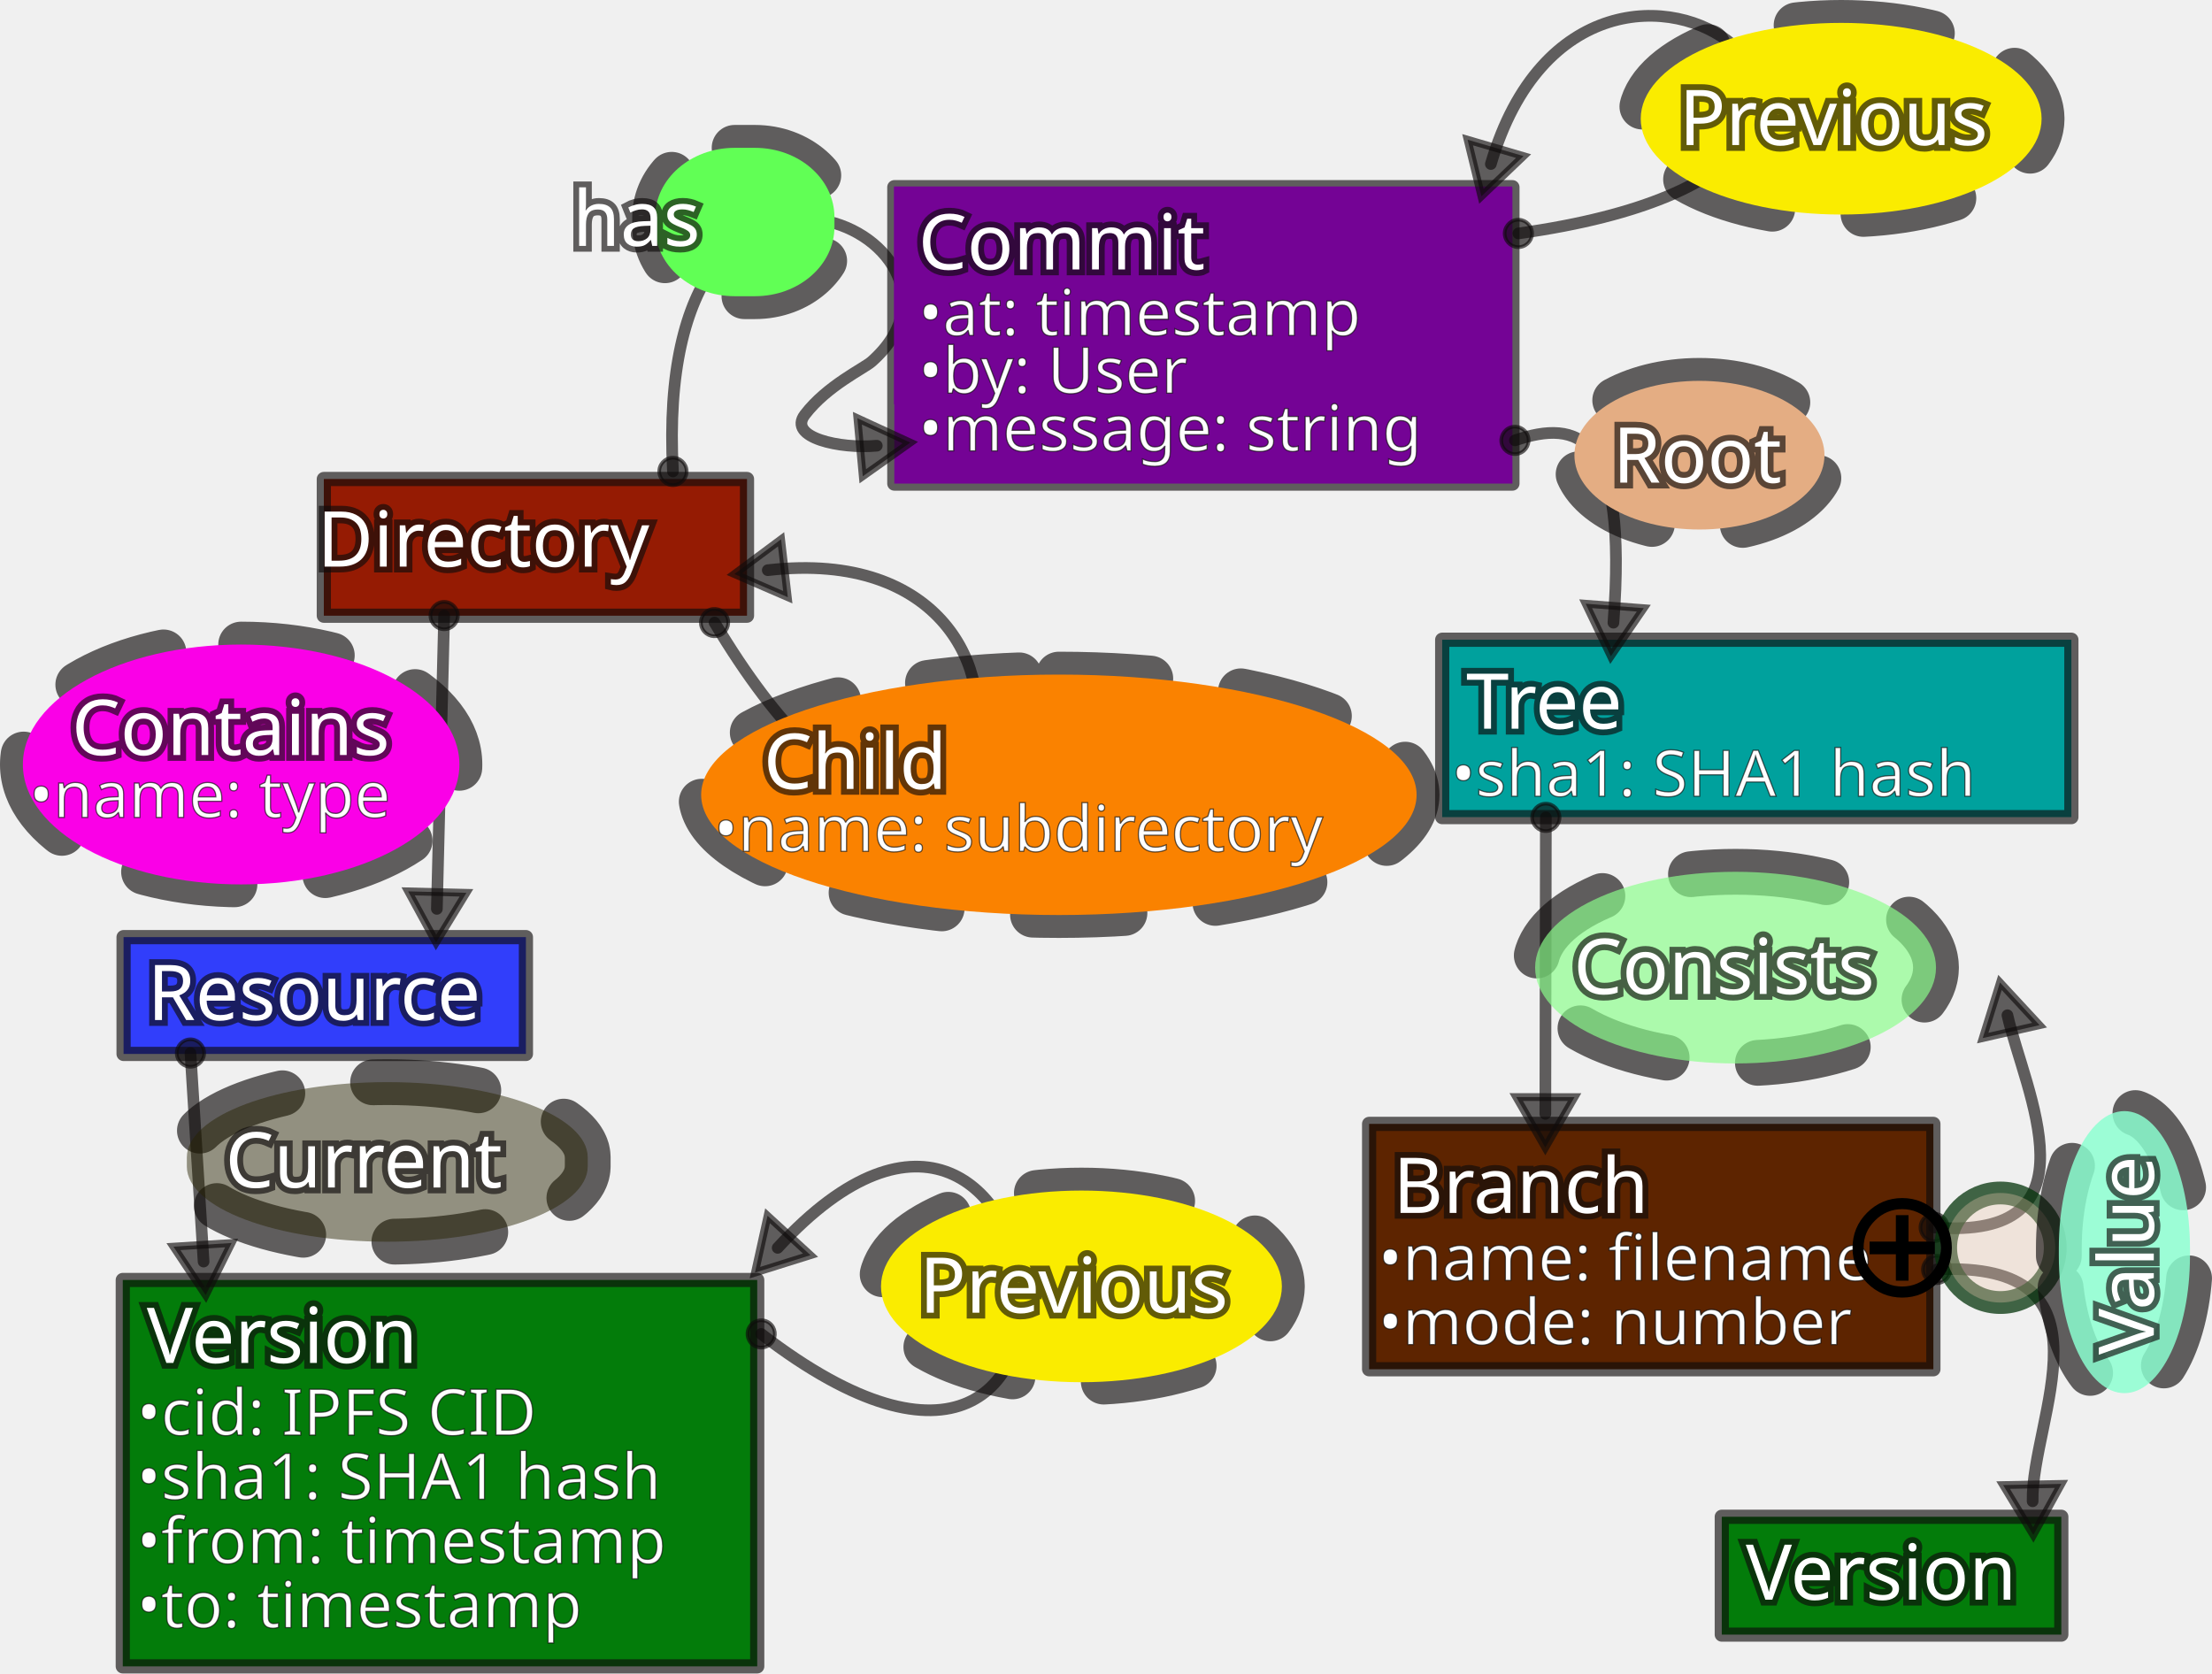
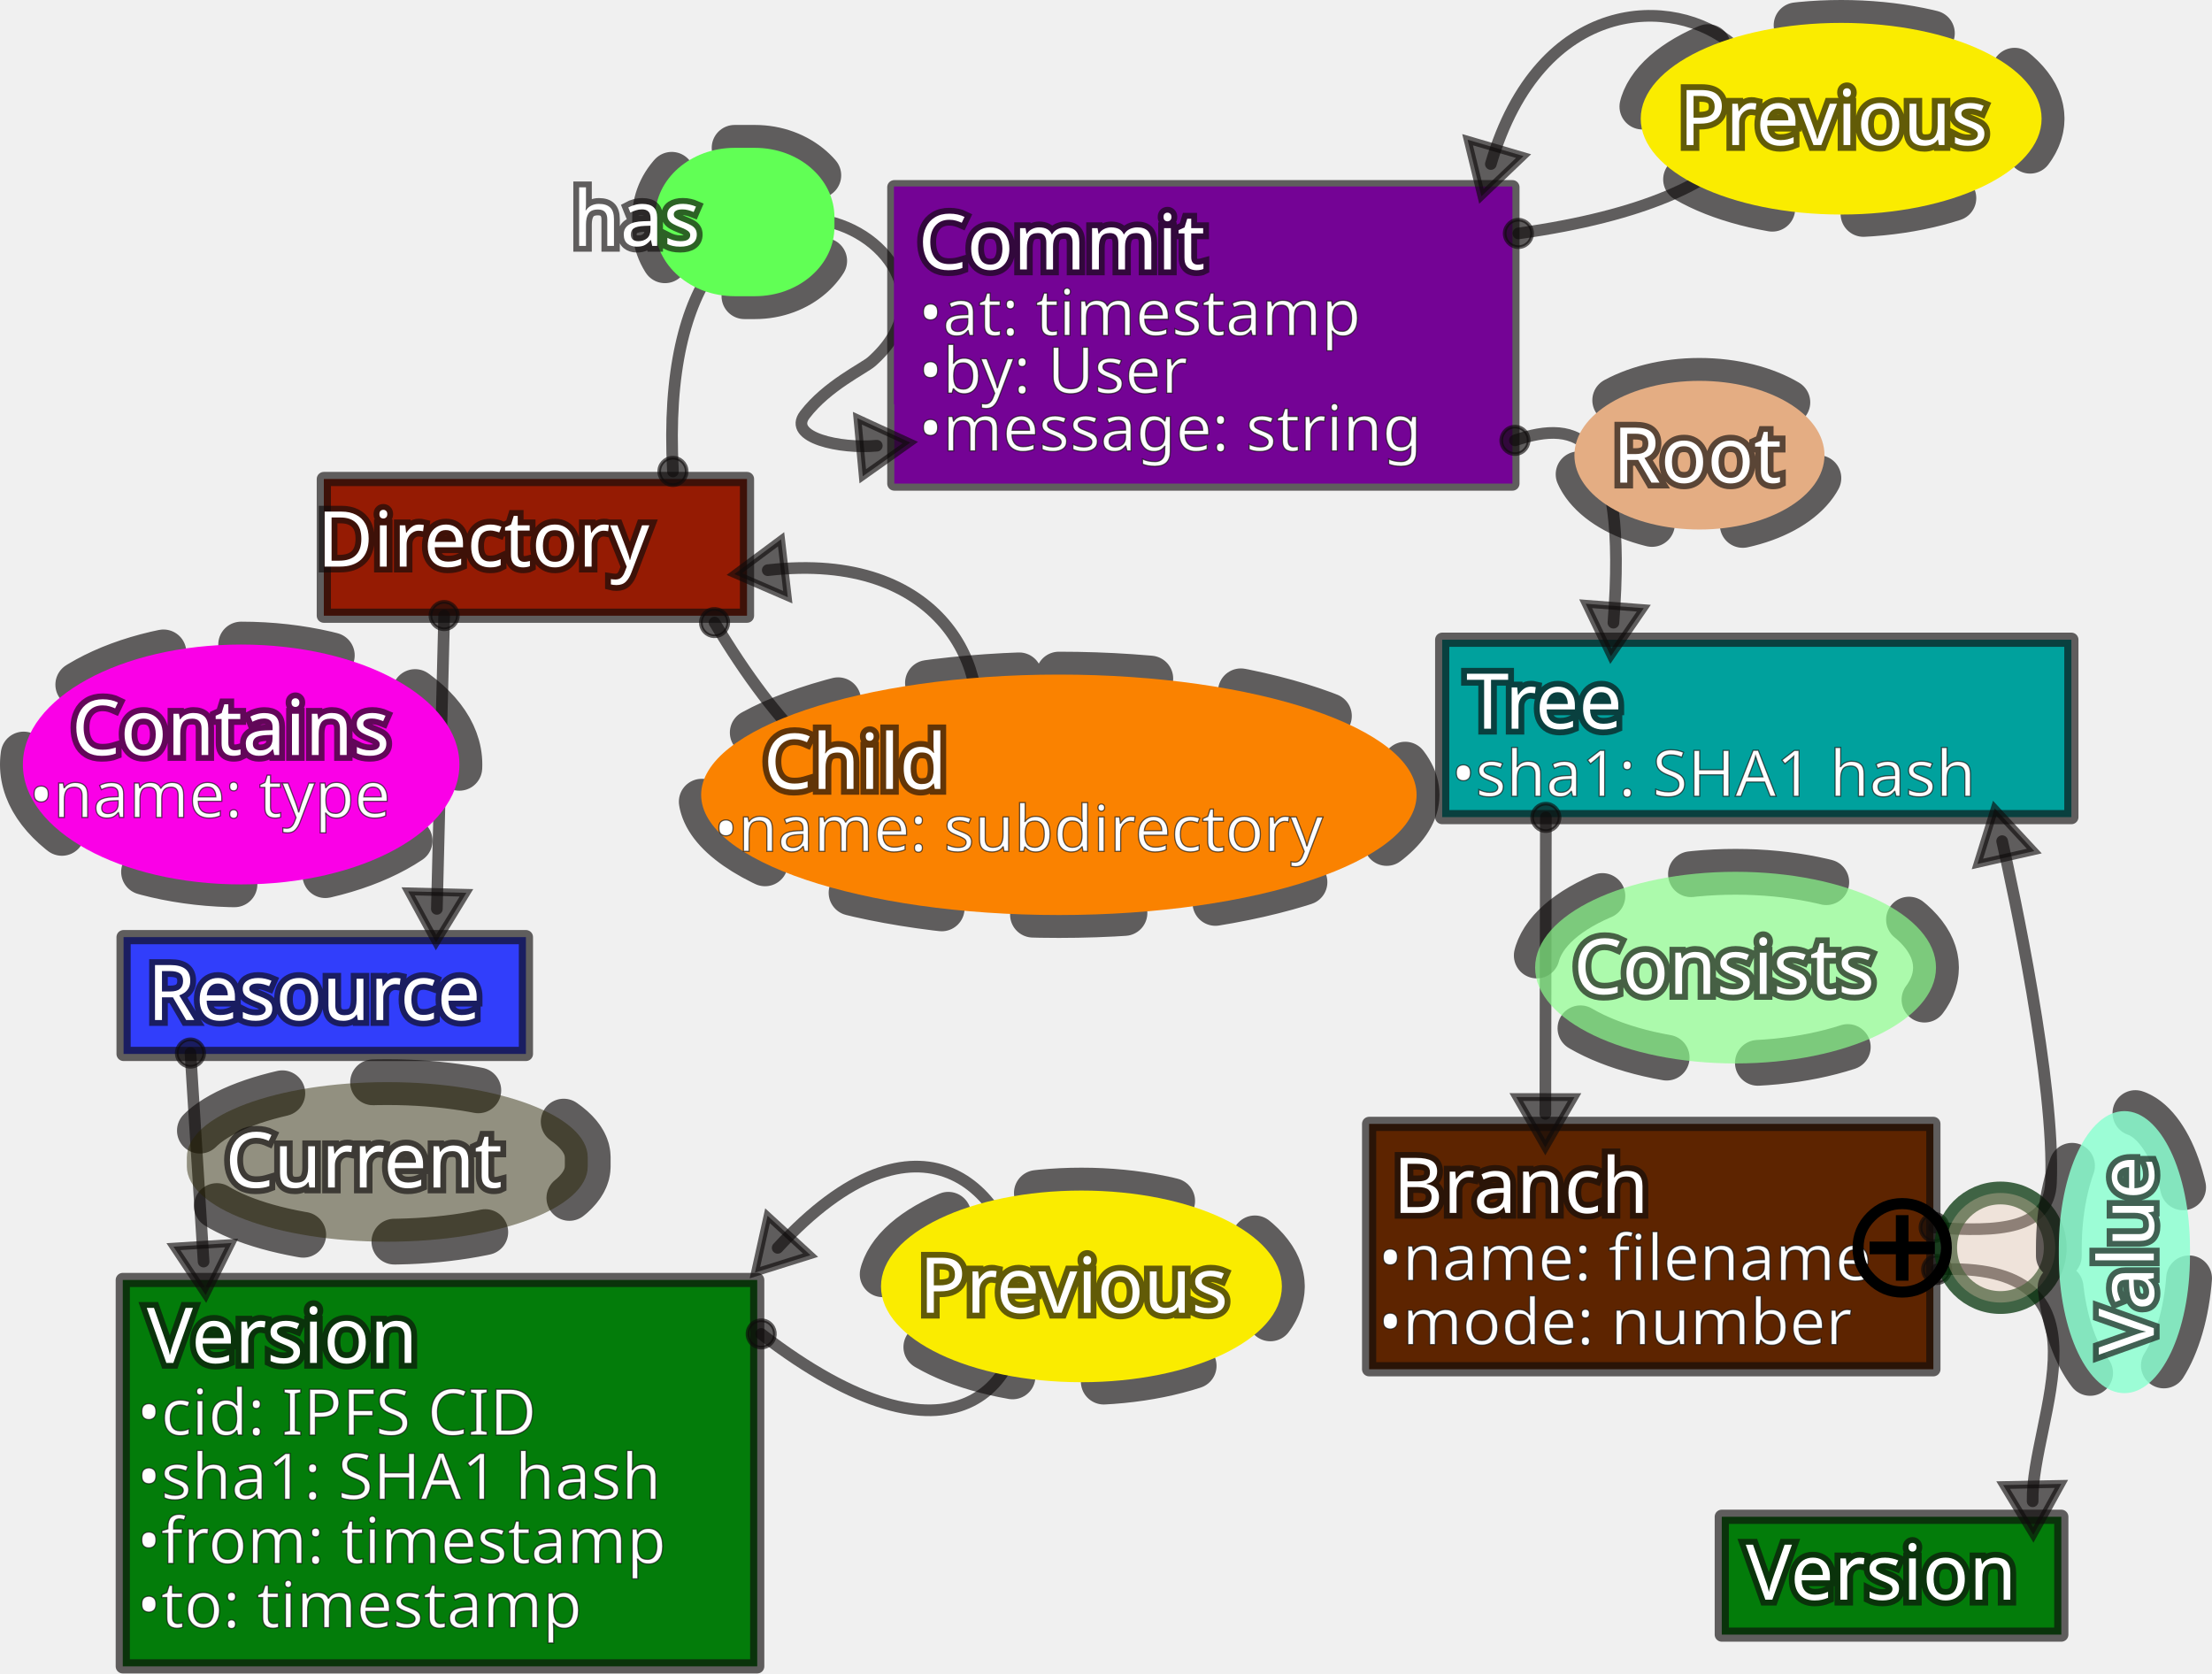
<svg xmlns="http://www.w3.org/2000/svg" viewBox="0 0 486.442 368.019" version="1.1" id="svg14729">
  <defs id="defs2">
    <marker style="overflow:visible" id="Dot" refX="0" refY="0" orient="auto" markerWidth="2.667" markerHeight="2.667" viewBox="0 0 5.667 5.667" preserveAspectRatio="xMidYMid">
      <path transform="scale(0.5)" style="fill:context-stroke;fill-rule:evenodd;stroke:context-stroke;stroke-width:1pt" d="M 5,0 C 5,2.76 2.76,5 0,5 -2.76,5 -5,2.76 -5,0 c 0,-2.76 2.3,-5 5,-5 2.76,0 5,2.24 5,5 z" id="Dot1" />
    </marker>
    <marker style="overflow:visible" id="TriangleStart" refX="0" refY="0" orient="auto-start-reverse" markerWidth="5.324" markerHeight="6.155" viewBox="0 0 5.324 6.155" preserveAspectRatio="xMidYMid">
      <path transform="scale(0.5)" style="fill:context-stroke;fill-rule:evenodd;stroke:context-stroke;stroke-width:1pt" d="M 5.77,0 -2.88,5 V -5 Z" id="path135" />
    </marker>
    <marker style="overflow:visible" id="Dot-7" refX="0" refY="0" orient="auto" markerWidth="2.667" markerHeight="2.667" viewBox="0 0 5.667 5.667" preserveAspectRatio="xMidYMid">
      <path transform="scale(0.5)" style="fill:context-stroke;fill-rule:evenodd;stroke:context-stroke;stroke-width:1pt" d="M 5,0 C 5,2.76 2.76,5 0,5 -2.76,5 -5,2.76 -5,0 c 0,-2.76 2.3,-5 5,-5 2.76,0 5,2.24 5,5 z" id="Dot1-5" />
    </marker>
    <marker style="overflow:visible" id="TriangleStart-3" refX="0" refY="0" orient="auto-start-reverse" markerWidth="5.324" markerHeight="6.155" viewBox="0 0 5.324 6.155" preserveAspectRatio="xMidYMid">
      <path transform="scale(0.5)" style="fill:context-stroke;fill-rule:evenodd;stroke:context-stroke;stroke-width:1pt" d="M 5.77,0 -2.88,5 V -5 Z" id="path135-5" />
    </marker>
    <marker style="overflow:visible" id="Dot-2" refX="0" refY="0" orient="auto" markerWidth="2.667" markerHeight="2.667" viewBox="0 0 5.667 5.667" preserveAspectRatio="xMidYMid">
      <path transform="scale(0.5)" style="fill:context-stroke;fill-rule:evenodd;stroke:context-stroke;stroke-width:1pt" d="M 5,0 C 5,2.76 2.76,5 0,5 -2.76,5 -5,2.76 -5,0 c 0,-2.76 2.3,-5 5,-5 2.76,0 5,2.24 5,5 z" id="Dot1-0" />
    </marker>
    <marker style="overflow:visible" id="TriangleStart-2" refX="0" refY="0" orient="auto-start-reverse" markerWidth="5.324" markerHeight="6.155" viewBox="0 0 5.324 6.155" preserveAspectRatio="xMidYMid">
      <path transform="scale(0.5)" style="fill:context-stroke;fill-rule:evenodd;stroke:context-stroke;stroke-width:1pt" d="M 5.77,0 -2.88,5 V -5 Z" id="path135-3" />
    </marker>
    <marker style="overflow:visible" id="Dot-7-9" refX="0" refY="0" orient="auto" markerWidth="2.667" markerHeight="2.667" viewBox="0 0 5.667 5.667" preserveAspectRatio="xMidYMid">
      <path transform="scale(0.5)" style="fill:context-stroke;fill-rule:evenodd;stroke:context-stroke;stroke-width:1pt" d="M 5,0 C 5,2.76 2.76,5 0,5 -2.76,5 -5,2.76 -5,0 c 0,-2.76 2.3,-5 5,-5 2.76,0 5,2.24 5,5 z" id="Dot1-5-3" />
    </marker>
    <marker style="overflow:visible" id="TriangleStart-3-1" refX="0" refY="0" orient="auto-start-reverse" markerWidth="5.324" markerHeight="6.155" viewBox="0 0 5.324 6.155" preserveAspectRatio="xMidYMid">
      <path transform="scale(0.5)" style="fill:context-stroke;fill-rule:evenodd;stroke:context-stroke;stroke-width:1pt" d="M 5.77,0 -2.88,5 V -5 Z" id="path135-5-9" />
    </marker>
    <marker style="overflow:visible" id="Dot-2-7" refX="0" refY="0" orient="auto" markerWidth="2.667" markerHeight="2.667" viewBox="0 0 5.667 5.667" preserveAspectRatio="xMidYMid">
      <path transform="scale(0.5)" style="fill:context-stroke;fill-rule:evenodd;stroke:context-stroke;stroke-width:1pt" d="M 5,0 C 5,2.76 2.76,5 0,5 -2.76,5 -5,2.76 -5,0 c 0,-2.76 2.3,-5 5,-5 2.76,0 5,2.24 5,5 z" id="Dot1-0-8" />
    </marker>
    <marker style="overflow:visible" id="TriangleStart-2-4" refX="0" refY="0" orient="auto-start-reverse" markerWidth="5.324" markerHeight="6.155" viewBox="0 0 5.324 6.155" preserveAspectRatio="xMidYMid">
      <path transform="scale(0.5)" style="fill:context-stroke;fill-rule:evenodd;stroke:context-stroke;stroke-width:1pt" d="M 5.77,0 -2.88,5 V -5 Z" id="path135-3-5" />
    </marker>
    <marker style="overflow:visible" id="Dot-2-7-4" refX="0" refY="0" orient="auto" markerWidth="2.667" markerHeight="2.667" viewBox="0 0 5.667 5.667" preserveAspectRatio="xMidYMid">
      <path transform="scale(0.5)" style="fill:context-stroke;fill-rule:evenodd;stroke:context-stroke;stroke-width:1pt" d="M 5,0 C 5,2.76 2.76,5 0,5 -2.76,5 -5,2.76 -5,0 c 0,-2.76 2.3,-5 5,-5 2.76,0 5,2.24 5,5 z" id="Dot1-0-8-5" />
    </marker>
    <marker style="overflow:visible" id="TriangleStart-2-4-2" refX="0" refY="0" orient="auto-start-reverse" markerWidth="5.324" markerHeight="6.155" viewBox="0 0 5.324 6.155" preserveAspectRatio="xMidYMid">
      <path transform="scale(0.5)" style="fill:context-stroke;fill-rule:evenodd;stroke:context-stroke;stroke-width:1pt" d="M 5.77,0 -2.88,5 V -5 Z" id="path135-3-5-5" />
    </marker>
    <marker style="overflow:visible" id="Dot-2-7-4-9" refX="0" refY="0" orient="auto" markerWidth="2.667" markerHeight="2.667" viewBox="0 0 5.667 5.667" preserveAspectRatio="xMidYMid">
      <path transform="scale(0.5)" style="fill:context-stroke;fill-rule:evenodd;stroke:context-stroke;stroke-width:1pt" d="M 5,0 C 5,2.76 2.76,5 0,5 -2.76,5 -5,2.76 -5,0 c 0,-2.76 2.3,-5 5,-5 2.76,0 5,2.24 5,5 z" id="Dot1-0-8-5-2" />
    </marker>
    <marker style="overflow:visible" id="TriangleStart-2-4-2-0" refX="0" refY="0" orient="auto-start-reverse" markerWidth="5.324" markerHeight="6.155" viewBox="0 0 5.324 6.155" preserveAspectRatio="xMidYMid">
      <path transform="scale(0.5)" style="fill:context-stroke;fill-rule:evenodd;stroke:context-stroke;stroke-width:1pt" d="M 5.77,0 -2.88,5 V -5 Z" id="path135-3-5-5-6" />
    </marker>
    <marker style="overflow:visible" id="Dot-2-7-4-9-9" refX="0" refY="0" orient="auto" markerWidth="2.667" markerHeight="2.667" viewBox="0 0 5.667 5.667" preserveAspectRatio="xMidYMid">
      <path transform="scale(0.5)" style="fill:context-stroke;fill-rule:evenodd;stroke:context-stroke;stroke-width:1pt" d="M 5,0 C 5,2.76 2.76,5 0,5 -2.76,5 -5,2.76 -5,0 c 0,-2.76 2.3,-5 5,-5 2.76,0 5,2.24 5,5 z" id="Dot1-0-8-5-2-2" />
    </marker>
    <marker style="overflow:visible" id="TriangleStart-2-4-2-0-6" refX="0" refY="0" orient="auto-start-reverse" markerWidth="5.324" markerHeight="6.155" viewBox="0 0 5.324 6.155" preserveAspectRatio="xMidYMid">
      <path transform="scale(0.5)" style="fill:context-stroke;fill-rule:evenodd;stroke:context-stroke;stroke-width:1pt" d="M 5.77,0 -2.88,5 V -5 Z" id="path135-3-5-5-6-6" />
    </marker>
    <marker style="overflow:visible" id="Dot-2-7-4-9-95" refX="0" refY="0" orient="auto" markerWidth="2.667" markerHeight="2.667" viewBox="0 0 5.667 5.667" preserveAspectRatio="xMidYMid">
      <path transform="scale(0.5)" style="fill:context-stroke;fill-rule:evenodd;stroke:context-stroke;stroke-width:1pt" d="M 5,0 C 5,2.76 2.76,5 0,5 -2.76,5 -5,2.76 -5,0 c 0,-2.76 2.3,-5 5,-5 2.76,0 5,2.24 5,5 z" id="Dot1-0-8-5-2-0" />
    </marker>
    <marker style="overflow:visible" id="TriangleStart-2-4-2-0-4" refX="0" refY="0" orient="auto-start-reverse" markerWidth="5.324" markerHeight="6.155" viewBox="0 0 5.324 6.155" preserveAspectRatio="xMidYMid">
      <path transform="scale(0.5)" style="fill:context-stroke;fill-rule:evenodd;stroke:context-stroke;stroke-width:1pt" d="M 5.77,0 -2.88,5 V -5 Z" id="path135-3-5-5-6-8" />
    </marker>
    <marker style="overflow:visible" id="Dot-3" refX="0" refY="0" orient="auto" markerWidth="2.667" markerHeight="2.667" viewBox="0 0 5.667 5.667" preserveAspectRatio="xMidYMid">
      <path transform="scale(0.5)" style="fill:context-stroke;fill-rule:evenodd;stroke:context-stroke;stroke-width:1pt" d="M 5,0 C 5,2.76 2.76,5 0,5 -2.76,5 -5,2.76 -5,0 c 0,-2.76 2.3,-5 5,-5 2.76,0 5,2.24 5,5 z" id="Dot1-6" />
    </marker>
    <marker style="overflow:visible" id="TriangleStart-7" refX="0" refY="0" orient="auto-start-reverse" markerWidth="5.324" markerHeight="6.155" viewBox="0 0 5.324 6.155" preserveAspectRatio="xMidYMid">
      <path transform="scale(0.5)" style="fill:context-stroke;fill-rule:evenodd;stroke:context-stroke;stroke-width:1pt" d="M 5.77,0 -2.88,5 V -5 Z" id="path135-53" />
    </marker>
  </defs>
  <g id="layer1" transform="translate(-10.54593,77.14266)">
    <rect style="fill:#951b03;stroke:#0f0b0b;stroke-width:3.122;stroke-linecap:round;stroke-linejoin:round;stroke-opacity:0.644" id="rect286" width="93.059" height="30.062" x="81.759" y="28.199" />
    <text xml:space="preserve" style="font-size:16.933px;line-height:1.25;font-family:sans-serif;fill:#ffffff;fill-opacity:1;stroke:#0f0b0b;stroke-width:2.565;stroke-dasharray:none;stroke-opacity:0.644;paint-order:stroke fill markers" x="127.822" y="47.459" id="text342">
      <tspan id="tspan340" style="font-size:16.933px;text-align:center;text-anchor:middle;fill:#ffffff;fill-opacity:1;stroke:#0f0b0b;stroke-width:2.565;stroke-dasharray:none;stroke-opacity:0.644;paint-order:stroke fill markers" x="127.822" y="47.459">Directory</tspan>
    </text>
    <rect style="fill:#00a19d;fill-opacity:1;stroke:#0f0b0b;stroke-width:3.122;stroke-linecap:round;stroke-linejoin:round;stroke-opacity:0.644" id="rect286-7" width="138.362" height="39.01" x="327.7" y="63.544" />
    <text xml:space="preserve" style="font-size:16.933px;line-height:1.25;font-family:sans-serif;fill:#ffffff;fill-opacity:1;stroke:#0f0b0b;stroke-width:2.565;stroke-dasharray:none;stroke-opacity:0.644;paint-order:stroke fill markers" x="332.97" y="83.113" id="text342-4">
      <tspan id="tspan340-4" style="font-size:16.933px;fill:#ffffff;fill-opacity:1;stroke:#0f0b0b;stroke-width:2.565;stroke-dasharray:none;stroke-opacity:0.644;paint-order:stroke fill markers" x="332.97" y="83.113">Tree</tspan>
    </text>
    <rect style="fill:#740395;fill-opacity:1;stroke:#0f0b0b;stroke-width:3.122;stroke-linecap:round;stroke-linejoin:round;stroke-dasharray:none;stroke-opacity:0.644;paint-order:stroke fill markers" id="rect286-6" width="135.928" height="65.178" x="207.215" y="-35.975" />
    <path style="fill:none;fill-opacity:1;stroke:#0f0b0b;stroke-width:2.565;stroke-linecap:round;stroke-linejoin:round;stroke-dasharray:none;stroke-opacity:0.644;marker-start:url(#Dot-2-7);marker-end:url(#TriangleStart-2-4);paint-order:stroke fill markers" d="m 158.535,26.53 c -4.742,-88.978 73.827,-50.828 43.692,-24.152 -1.691,1.497 -9.821,5.299 -14.682,11.671 -3.844,5.038 7.761,7.573 15.817,6.826" id="path1836-7-0" />
    <rect style="fill:#740395;fill-opacity:1;stroke:none;stroke-width:3.122;stroke-linecap:round;stroke-linejoin:round;stroke-opacity:0.644" id="rect286-6-5" width="135.928" height="47.908" x="207.145" y="-36.137" />
    <text xml:space="preserve" style="font-size:14.111px;line-height:0.9;font-family:sans-serif;stroke-width:0.265" x="212.529" y="-3.389" id="text2660-7-1-3-5-3">
      <tspan id="tspan2658-0-8-6-5-7" style="font-size:14.111px;fill:#ffffff;fill-opacity:1;stroke:#090909;stroke-width:0.265;stroke-opacity:0.644" x="212.529" y="-3.389">•at: timestamp</tspan>
      <tspan style="font-size:14.111px;fill:#ffffff;fill-opacity:1;stroke:#090909;stroke-width:0.265;stroke-opacity:0.644" x="212.529" y="9.311" id="tspan18065">•by: User</tspan>
      <tspan style="font-size:14.111px;fill:#ffffff;fill-opacity:1;stroke:#090909;stroke-width:0.265;stroke-opacity:0.644" x="212.529" y="22.011" id="tspan37345">•message: string</tspan>
    </text>
    <text xml:space="preserve" style="font-size:16.933px;line-height:1.25;font-family:sans-serif;fill:#ffffff;fill-opacity:1;stroke:#0f0b0b;stroke-width:2.565;stroke-dasharray:none;stroke-opacity:0.644;paint-order:stroke fill markers" x="212.486" y="-17.892" id="text342-5">
      <tspan id="tspan340-69" style="font-size:16.933px;fill:#ffffff;fill-opacity:1;stroke:#0f0b0b;stroke-width:2.565;stroke-dasharray:none;stroke-opacity:0.644;paint-order:stroke fill markers" x="212.486" y="-17.892">Commit</tspan>
    </text>
    <rect style="fill:#313efb;fill-opacity:1;stroke:#0f0b0b;stroke-width:3.122;stroke-linecap:round;stroke-linejoin:round;stroke-opacity:0.644" id="rect286-3" width="88.48" height="25.691" x="37.721" y="128.944" />
    <text xml:space="preserve" style="font-size:16.933px;line-height:1.25;font-family:sans-serif;fill:#ffffff;fill-opacity:1;stroke:#0f0b0b;stroke-width:2.565;stroke-dasharray:none;stroke-opacity:0.644;paint-order:stroke fill markers" x="42.991" y="147.178" id="text342-6">
      <tspan id="tspan340-0" style="font-size:16.933px;fill:#ffffff;fill-opacity:1;stroke:#0f0b0b;stroke-width:2.565;stroke-dasharray:none;stroke-opacity:0.644;paint-order:stroke fill markers" x="42.991" y="147.178">Resource</tspan>
    </text>
    <rect style="fill:#037c0a;fill-opacity:1;stroke:#0f0b0b;stroke-width:3.122;stroke-linecap:round;stroke-linejoin:round;stroke-opacity:0.644" id="rect286-3-6" width="139.519" height="84.971" x="37.547" y="204.344" />
    <text xml:space="preserve" style="font-size:16.933px;line-height:1.25;font-family:sans-serif;fill:#ffffff;fill-opacity:1;stroke:#0f0b0b;stroke-width:2.565;stroke-dasharray:none;stroke-opacity:0.644;paint-order:stroke fill markers" x="42.818" y="222.578" id="text342-6-2">
      <tspan id="tspan340-0-6" style="font-size:16.933px;fill:#ffffff;fill-opacity:1;stroke:#0f0b0b;stroke-width:2.565;stroke-dasharray:none;stroke-opacity:0.644;paint-order:stroke fill markers" x="42.818" y="222.578">Version</tspan>
    </text>
    <path style="fill:none;fill-opacity:1;stroke:#0f0b0b;stroke-width:2.565;stroke-linecap:round;stroke-linejoin:round;stroke-dasharray:none;stroke-opacity:0.644;marker-start:url(#Dot);marker-end:url(#TriangleStart);paint-order:stroke fill markers" d="m 167.684,59.77 c 58.115,97.253 88.657,-20.429 11.702,-11.52" id="path1836" />
    <path style="fill:none;fill-opacity:1;stroke:#0f0b0b;stroke-width:2.565;stroke-linecap:round;stroke-linejoin:round;stroke-dasharray:none;stroke-opacity:0.644;marker-start:url(#Dot-3);marker-end:url(#TriangleStart-7);paint-order:stroke fill markers" d="m 344.455,-25.808 c 112.206,-15.659 15.705,-89.615 -6.054,-15.264" id="path1836-5" />
    <path style="fill:none;fill-opacity:1;stroke:#0f0b0b;stroke-width:2.565;stroke-linecap:round;stroke-linejoin:round;stroke-dasharray:none;stroke-opacity:0.644;marker-start:url(#Dot-2);marker-end:url(#TriangleStart-2);paint-order:stroke fill markers" d="m 177.937,216.207 c 85.292,65.607 65.994,-86.884 3.627,-18.928" id="path1836-7" />
    <path style="fill:none;fill-opacity:1;stroke:#0f0b0b;stroke-width:2.565;stroke-linecap:round;stroke-linejoin:round;stroke-dasharray:none;stroke-opacity:0.644;marker-start:url(#Dot-2-7-4);marker-end:url(#TriangleStart-2-4-2);paint-order:stroke fill markers" d="m 343.694,19.7 c 13.806,-4.628 24.88,-1.793 21.662,40.098" id="path1836-7-0-4" />
    <path style="fill:none;fill-opacity:1;stroke:#0f0b0b;stroke-width:2.565;stroke-linecap:round;stroke-linejoin:round;stroke-dasharray:none;stroke-opacity:0.644;marker-start:url(#Dot-7);marker-end:url(#TriangleStart-3);paint-order:stroke fill markers" d="m 108.222,58.228 -1.604,64.507" id="path1836-6" />
    <path style="fill:none;fill-opacity:1;stroke:#0f0b0b;stroke-width:2.565;stroke-linecap:round;stroke-linejoin:round;stroke-dasharray:none;stroke-opacity:0.644;marker-start:url(#Dot-7-9);marker-end:url(#TriangleStart-3-1);paint-order:stroke fill markers" d="m 52.431,154.437 2.887,45.862" id="path1836-6-4" />
    <g id="g2675" transform="translate(9.402269,58.39626)">
      <rect style="fill:#fa8200;fill-opacity:1;stroke:#0f0b0b;stroke-width:10.065;stroke-linecap:round;stroke-linejoin:round;stroke-dasharray:20.13, 20.13;stroke-dashoffset:0;stroke-opacity:0.644;paint-order:stroke fill markers" id="rect2595" width="157.335" height="52.878" x="155.334" y="12.813" ry="26.439" rx="78.667" />
      <text xml:space="preserve" style="font-size:16.933px;line-height:1.25;font-family:sans-serif;fill:#ffffff;fill-opacity:1;stroke:#0f0b0b;stroke-width:2.565;stroke-dasharray:none;stroke-opacity:0.644;paint-order:stroke fill markers" x="169.044" y="37.953" id="text342-3">
        <tspan id="tspan340-6" style="font-size:16.933px;fill:#ffffff;fill-opacity:1;stroke:#0f0b0b;stroke-width:2.565;stroke-dasharray:none;stroke-opacity:0.644;paint-order:stroke fill markers" x="169.044" y="37.953">Child</tspan>
      </text>
      <text xml:space="preserve" style="font-size:14.111px;line-height:1.25;font-family:sans-serif;stroke-width:0.265" x="158.132" y="51.683" id="text2660">
        <tspan id="tspan2658" style="font-size:14.111px;fill:#ffffff;fill-opacity:1;stroke:#090909;stroke-width:0.265;stroke-opacity:0.644" x="158.132" y="51.683">•name: subdirectory</tspan>
      </text>
    </g>
    <g id="g2675-5-3" transform="translate(37.71919,-38.66443)" />
    <g id="g2675-5-3-3" transform="translate(47.22005,166.6937)">
      <g id="g4995-6-2" transform="translate(3.415898,6.454425)">
        <rect style="fill:#faec00;fill-opacity:1;stroke:#0f0b0b;stroke-width:10.065;stroke-linecap:round;stroke-linejoin:round;stroke-dasharray:20.13, 20.13;stroke-dashoffset:0;stroke-opacity:0.644;paint-order:stroke fill markers" id="rect2595-92-1-0" width="88.157" height="42.147" x="153.652" y="11.532" ry="21.073" rx="44.078" />
        <text xml:space="preserve" style="font-size:16.933px;line-height:1.25;font-family:sans-serif;fill:#ffffff;fill-opacity:1;stroke:#0f0b0b;stroke-width:2.565;stroke-dasharray:none;stroke-opacity:0.644;paint-order:stroke fill markers" x="162.099" y="38.398" id="text342-3-2-0-6">
          <tspan id="tspan340-6-8-6-1" style="font-size:16.933px;fill:#ffffff;fill-opacity:1;stroke:#0f0b0b;stroke-width:2.565;stroke-dasharray:none;stroke-opacity:0.644;paint-order:stroke fill markers" x="162.099" y="38.398">Previous</tspan>
        </text>
      </g>
    </g>
    <g id="g2675-5-3-3-3" transform="translate(199.7077,-15.85485)">
      <g id="g4995-6-2-6" transform="translate(3.415898,6.454425)">
        <rect style="fill:#e4ad83;fill-opacity:1;stroke:#0f0b0b;stroke-width:10.065;stroke-linecap:round;stroke-linejoin:round;stroke-dasharray:20.13, 20.13;stroke-dashoffset:0;stroke-opacity:0.644;paint-order:stroke fill markers" id="rect2595-92-1-0-56" width="54.991" height="32.694" x="153.652" y="16.014" ry="16.347" rx="27.495" />
        <text xml:space="preserve" style="font-size:16.933px;line-height:1.25;font-family:sans-serif;fill:#ffffff;fill-opacity:1;stroke:#0f0b0b;stroke-width:2.565;stroke-dasharray:none;stroke-opacity:0.644;paint-order:stroke fill markers" x="162.099" y="38.398" id="text342-3-2-0-6-3">
          <tspan id="tspan340-6-8-6-1-9" style="font-size:16.933px;fill:#ffffff;fill-opacity:1;stroke:#0f0b0b;stroke-width:2.565;stroke-dasharray:none;stroke-opacity:0.644;paint-order:stroke fill markers" x="162.099" y="38.398">Root</tspan>
        </text>
      </g>
    </g>
    <g id="g2675-5-3-3-9" transform="translate(-52.45335,-66.44981)">
      <g id="g4995-6-2-7" transform="translate(3.415898,6.454425)">
        <g id="g39337" transform="translate(50.70215,-1.471496)">
          <rect style="fill:#61ff55;fill-opacity:1;stroke:#0f0b0b;stroke-width:10.065;stroke-linecap:round;stroke-linejoin:round;stroke-dasharray:20.13, 20.13;stroke-dashoffset:0;stroke-opacity:0.644;paint-order:stroke fill markers" id="rect2595-92-1-0-7" width="39.436" height="32.628" x="152.949" y="16.835" ry="15.254" rx="17.48" />
          <text xml:space="preserve" style="font-size:16.933px;line-height:1.25;font-family:sans-serif;text-align:center;text-anchor:middle;fill:#ffffff;fill-opacity:1;stroke:#0f0b0b;stroke-width:2.565;stroke-dasharray:none;stroke-opacity:0.644;paint-order:stroke fill markers" x="173.054" y="38.398" id="text342-3-2-0-6-6">
            <tspan id="tspan340-6-8-6-1-7" style="font-size:16.933px;text-align:center;text-anchor:middle;fill:#ffffff;fill-opacity:1;stroke:#0f0b0b;stroke-width:2.565;stroke-dasharray:none;stroke-opacity:0.644;paint-order:stroke fill markers" x="173.054" y="38.398">has</tspan>
          </text>
        </g>
      </g>
    </g>
    <g id="g2675-5-3-3-6" transform="translate(-105.432,139.1569)">
      <g id="g4995-6-2-1" transform="translate(3.415898,6.454425)">
        <rect style="fill:#272400;fill-opacity:0.465;stroke:#0f0b0b;stroke-width:10.065;stroke-linecap:round;stroke-linejoin:round;stroke-dasharray:20.13, 20.13;stroke-dashoffset:0;stroke-opacity:0.644;paint-order:stroke fill markers" id="rect2595-92-1-0-5" width="88.157" height="35.093" x="153.652" y="15.223" ry="16.542" rx="44.078" />
        <text xml:space="preserve" style="font-size:16.933px;line-height:1.25;font-family:sans-serif;fill:#ffffff;fill-opacity:1;stroke:#0f0b0b;stroke-width:2.565;stroke-dasharray:none;stroke-opacity:0.644;paint-order:stroke fill markers" x="162.099" y="38.398" id="text342-3-2-0-6-9">
          <tspan id="tspan340-6-8-6-1-4" style="font-size:16.933px;fill:#ffffff;fill-opacity:1;stroke:#0f0b0b;stroke-width:2.565;stroke-dasharray:none;stroke-opacity:0.644;paint-order:stroke fill markers" x="162.099" y="38.398">Current</tspan>
        </text>
      </g>
    </g>
    <rect style="fill:#fa00e7;fill-opacity:1;stroke:#0f0b0b;stroke-width:10.065;stroke-linecap:round;stroke-linejoin:round;stroke-dasharray:20.13, 20.13;stroke-dashoffset:0;stroke-opacity:0.644;paint-order:stroke fill markers" id="rect2595-9" width="95.999" height="52.75" x="15.578" y="64.604" ry="26.375" rx="47.999" />
    <text xml:space="preserve" style="font-size:16.933px;line-height:1.25;font-family:sans-serif;fill:#ffffff;fill-opacity:1;stroke:#0f0b0b;stroke-width:2.565;stroke-dasharray:none;stroke-opacity:0.644;paint-order:stroke fill markers" x="26.301" y="88.9" id="text342-3-1">
      <tspan id="tspan340-6-2" style="font-size:16.933px;fill:#ffffff;fill-opacity:1;stroke:#0f0b0b;stroke-width:2.565;stroke-dasharray:none;stroke-opacity:0.644;paint-order:stroke fill markers" x="26.301" y="88.9">Contains</tspan>
    </text>
    <text xml:space="preserve" style="font-size:14.111px;line-height:1.25;font-family:sans-serif;stroke-width:0.265" x="16.944" y="102.629" id="text2660-7">
      <tspan id="tspan2658-0" style="font-size:14.111px;fill:#ffffff;fill-opacity:1;stroke:#090909;stroke-width:0.265;stroke-opacity:0.644" x="16.944" y="102.629">•name: type</tspan>
    </text>
    <text xml:space="preserve" style="font-size:14.111px;line-height:1;font-family:sans-serif;stroke-width:0.265" x="40.629" y="238.453" id="text2660-7-1">
      <tspan id="tspan2658-0-8" style="font-size:14.111px;fill:#ffffff;fill-opacity:1;stroke:#090909;stroke-width:0.265;stroke-opacity:0.644" x="40.629" y="238.453">•cid: IPFS CID</tspan>
      <tspan style="font-size:14.111px;fill:#ffffff;fill-opacity:1;stroke:#090909;stroke-width:0.265;stroke-opacity:0.644" x="40.629" y="252.565" id="tspan18069">•sha1: SHA1 hash</tspan>
      <tspan style="font-size:14.111px;fill:#ffffff;fill-opacity:1;stroke:#090909;stroke-width:0.265;stroke-opacity:0.644" x="40.629" y="266.676" id="tspan18073">•from: timestamp</tspan>
      <tspan style="font-size:14.111px;fill:#ffffff;fill-opacity:1;stroke:#090909;stroke-width:0.265;stroke-opacity:0.644" x="40.629" y="280.787" id="tspan18077">•to: timestamp</tspan>
    </text>
    <g id="g41345" transform="translate(61.09119,37.17256)">
      <rect style="fill:#037c0a;fill-opacity:1;stroke:#0f0b0b;stroke-width:3.122;stroke-linecap:round;stroke-linejoin:round;stroke-opacity:0.644" id="rect286-3-6-1" width="74.667" height="25.914" x="328.091" y="219.244" />
      <text xml:space="preserve" style="font-size:16.933px;line-height:1.25;font-family:sans-serif;fill:#ffffff;fill-opacity:1;stroke:#0f0b0b;stroke-width:2.565;stroke-dasharray:none;stroke-opacity:0.644;paint-order:stroke fill markers" x="333.362" y="237.478" id="text342-6-2-7">
        <tspan id="tspan340-0-6-2" style="font-size:16.933px;fill:#ffffff;fill-opacity:1;stroke:#0f0b0b;stroke-width:2.565;stroke-dasharray:none;stroke-opacity:0.644;paint-order:stroke fill markers" x="333.362" y="237.478">Version</tspan>
      </text>
    </g>
    <text xml:space="preserve" style="font-size:14.111px;line-height:1;font-family:sans-serif;stroke-width:0.265" x="329.709" y="97.961" id="text2660-7-1-3">
      <tspan style="font-size:14.111px;fill:#ffffff;fill-opacity:1;stroke:#090909;stroke-width:0.265;stroke-opacity:0.644" x="329.709" y="97.961" id="tspan18077-6">•sha1: SHA1 hash</tspan>
    </text>
    <rect style="fill:#5d2400;fill-opacity:1;stroke:#0f0b0b;stroke-width:3.122;stroke-linecap:round;stroke-linejoin:round;stroke-opacity:0.644" id="rect286-7-8" width="124.087" height="53.96" x="311.629" y="170.018" />
    <text xml:space="preserve" style="font-size:16.933px;line-height:1.25;font-family:sans-serif;fill:#ffffff;fill-opacity:1;stroke:#0f0b0b;stroke-width:2.565;stroke-dasharray:none;stroke-opacity:0.644;paint-order:stroke fill markers" x="316.9" y="189.587" id="text342-4-8">
      <tspan id="tspan340-4-4" style="font-size:16.933px;fill:#ffffff;fill-opacity:1;stroke:#0f0b0b;stroke-width:2.565;stroke-dasharray:none;stroke-opacity:0.644;paint-order:stroke fill markers" x="316.9" y="189.587">Branch</tspan>
    </text>
    <text xml:space="preserve" style="font-size:14.111px;line-height:1;font-family:sans-serif;stroke-width:0.265" x="313.638" y="204.435" id="text2660-7-1-3-3">
      <tspan style="font-size:14.111px;fill:#ffffff;fill-opacity:1;stroke:#090909;stroke-width:0.265;stroke-opacity:0.644" x="313.638" y="204.435" id="tspan18077-6-4">•name: filename</tspan>
      <tspan style="font-size:14.111px;fill:#ffffff;fill-opacity:1;stroke:#090909;stroke-width:0.265;stroke-opacity:0.644" x="313.638" y="218.546" id="tspan36277">•mode: number</tspan>
    </text>
    <text xml:space="preserve" style="font-size:14.111px;line-height:1.25;font-family:sans-serif;stroke-width:0.265" x="40.437" y="229.751" id="text2660-7-1-7">
      <tspan id="tspan2658-0-8-9" style="font-size:14.111px;fill:#ffffff;fill-opacity:1;stroke:#090909;stroke-width:0.265;stroke-opacity:0.644" x="40.437" y="229.751" />
    </text>
    <text xml:space="preserve" style="font-size:14.111px;line-height:1.25;font-family:sans-serif;stroke-width:0.265" x="39.711" y="258.676" id="text2660-7-1-7-1">
      <tspan id="tspan2658-0-8-9-2" style="font-size:14.111px;fill:#ffffff;fill-opacity:1;stroke:#090909;stroke-width:0.265;stroke-opacity:0.644" x="39.711" y="258.676" />
    </text>
    <text xml:space="preserve" style="font-size:14.111px;line-height:1.25;font-family:sans-serif;stroke-width:0.265" x="42.695" y="52.028" id="text2660-7-1-7-1-4">
      <tspan id="tspan2658-0-8-9-2-7" style="font-size:14.111px;fill:#ffffff;fill-opacity:1;stroke:#090909;stroke-width:0.265;stroke-opacity:0.644" x="42.695" y="52.028" />
    </text>
    <path style="fill:none;fill-opacity:1;stroke:#0f0b0b;stroke-width:2.565;stroke-linecap:round;stroke-linejoin:round;stroke-dasharray:none;stroke-opacity:0.644;marker-start:url(#Dot-2-7-4-9);marker-end:url(#TriangleStart-2-4-2-0);paint-order:stroke fill markers" d="m 350.496,102.611 -0.111,65.207" id="path1836-7-0-4-8" />
    <path style="fill:none;fill-opacity:1;stroke:#0f0b0b;stroke-width:2.565;stroke-linecap:round;stroke-linejoin:round;stroke-dasharray:none;stroke-opacity:0.644;marker-start:url(#Dot-2-7-4-9-95);marker-end:url(#TriangleStart-2-4-2-0-4);paint-order:stroke fill markers" d="m 436.435,202.027 c 40.849,-1.928 20.738,32.837 21.106,50.986" id="path1836-7-0-4-8-7" />
-     <path style="fill:none;fill-opacity:1;stroke:#0f0b0b;stroke-width:2.565;stroke-linecap:round;stroke-linejoin:round;stroke-dasharray:none;stroke-opacity:0.644;marker-start:url(#Dot-2-7-4-9-9);marker-end:url(#TriangleStart-2-4-2-0-6);paint-order:stroke fill markers" d="m 435.89,192.794 c 36.931,2.897 19.893,-30.013 16.112,-46.669" id="path1836-7-0-4-8-4" />
+     <path style="fill:none;fill-opacity:1;stroke:#0f0b0b;stroke-width:2.565;stroke-linecap:round;stroke-linejoin:round;stroke-dasharray:none;stroke-opacity:0.644;marker-start:url(#Dot-2-7-4-9-9);marker-end:url(#TriangleStart-2-4-2-0-6);paint-order:stroke fill markers" d="m 435.89,192.794 c 14.293,1.121 25.239,0.362 25.688,-9.805 0.96,-21.737 -8.422,-64.941 -10.739,-75.151" id="path1836-7-0-4-8-4" />
    <circle style="opacity:1;fill:#eecaaf;fill-opacity:0.329;stroke:#04330a;stroke-width:5.012;stroke-linecap:round;stroke-linejoin:round;stroke-dasharray:none;stroke-dashoffset:0;stroke-opacity:0.745;paint-order:stroke fill markers" id="path44283" cx="450.466" cy="197.259" r="12.046" />
    <text xml:space="preserve" style="font-size:33.338px;line-height:1.05;font-family:sans-serif;stroke-width:1.042" x="450.529" y="207.751" id="text44229">
      <tspan id="tspan44227" x="450.529" y="207.751" style="font-size:33.338px;text-align:center;text-anchor:middle;stroke-width:1.042">⊕</tspan>
    </text>
    <g id="g2675-5-3-3-4" transform="rotate(90,274.5176,255.5571)">
      <g id="g4995-6-2-8" transform="translate(3.415898,6.454425)">
        <g id="g45329" transform="rotate(180,199.214,38.91636)">
          <rect style="fill:#8bffd0;fill-opacity:0.839;stroke:#0f0b0b;stroke-width:10.065;stroke-linecap:round;stroke-linejoin:round;stroke-dasharray:20.13, 20.13;stroke-dashoffset:0;stroke-opacity:0.644;paint-order:stroke fill markers" id="rect2595-92-1-0-1" width="62.024" height="28.84" x="153.652" y="17.518" ry="14.42" rx="30.19" />
          <text xml:space="preserve" style="font-size:16.933px;line-height:1.25;font-family:sans-serif;fill:#ffffff;fill-opacity:1;stroke:#0f0b0b;stroke-width:2.565;stroke-dasharray:none;stroke-opacity:0.644;paint-order:stroke fill markers" x="162.099" y="38.398" id="text342-3-2-0-6-2">
            <tspan id="tspan340-6-8-6-1-93" style="font-size:16.933px;fill:#ffffff;fill-opacity:1;stroke:#0f0b0b;stroke-width:2.565;stroke-dasharray:none;stroke-opacity:0.644;paint-order:stroke fill markers" x="162.099" y="38.398">Value</tspan>
          </text>
        </g>
      </g>
    </g>
    <g id="g2675-5-3-3-90" transform="translate(147.2045,164.829)">
      <g id="g4995-6-2-88" transform="translate(3.415898,6.454425)">
        <g id="g45421">
          <g id="g45426" transform="translate(43.86197,-68.23598)">
            <rect style="fill:#8bff8b;fill-opacity:0.67;stroke:#0f0b0b;stroke-width:10.065;stroke-linecap:round;stroke-linejoin:round;stroke-dasharray:20.13, 20.13;stroke-dashoffset:0;stroke-opacity:0.644;paint-order:stroke fill markers" id="rect2595-92-1-0-50" width="88.157" height="42.147" x="153.652" y="11.532" ry="21.073" rx="44.078" />
            <text xml:space="preserve" style="font-size:16.933px;line-height:1.25;font-family:sans-serif;fill:#ffffff;fill-opacity:1;stroke:#0f0b0b;stroke-width:2.565;stroke-dasharray:none;stroke-opacity:0.644;paint-order:stroke fill markers" x="162.099" y="38.398" id="text342-3-2-0-6-96">
              <tspan id="tspan340-6-8-6-1-3" style="font-size:16.933px;fill:#ffffff;fill-opacity:1;stroke:#0f0b0b;stroke-width:2.565;stroke-dasharray:none;stroke-opacity:0.644;paint-order:stroke fill markers" x="162.099" y="38.398">Consists</tspan>
            </text>
          </g>
        </g>
      </g>
    </g>
    <g id="g2675-5-3-3-62" transform="translate(214.2911,-90.09655)">
      <g id="g4995-6-2-9" transform="translate(3.415898,6.454425)">
        <rect style="fill:#faec00;fill-opacity:1;stroke:#0f0b0b;stroke-width:10.065;stroke-linecap:round;stroke-linejoin:round;stroke-dasharray:20.13, 20.13;stroke-dashoffset:0;stroke-opacity:0.644;paint-order:stroke fill markers" id="rect2595-92-1-0-12" width="88.157" height="42.147" x="153.652" y="11.532" ry="21.073" rx="44.078" />
        <text xml:space="preserve" style="font-size:16.933px;line-height:1.25;font-family:sans-serif;fill:#ffffff;fill-opacity:1;stroke:#0f0b0b;stroke-width:2.565;stroke-dasharray:none;stroke-opacity:0.644;paint-order:stroke fill markers" x="162.099" y="38.398" id="text342-3-2-0-6-7">
          <tspan id="tspan340-6-8-6-1-0" style="font-size:16.933px;fill:#ffffff;fill-opacity:1;stroke:#0f0b0b;stroke-width:2.565;stroke-dasharray:none;stroke-opacity:0.644;paint-order:stroke fill markers" x="162.099" y="38.398">Previous</tspan>
        </text>
      </g>
    </g>
  </g>
</svg>
